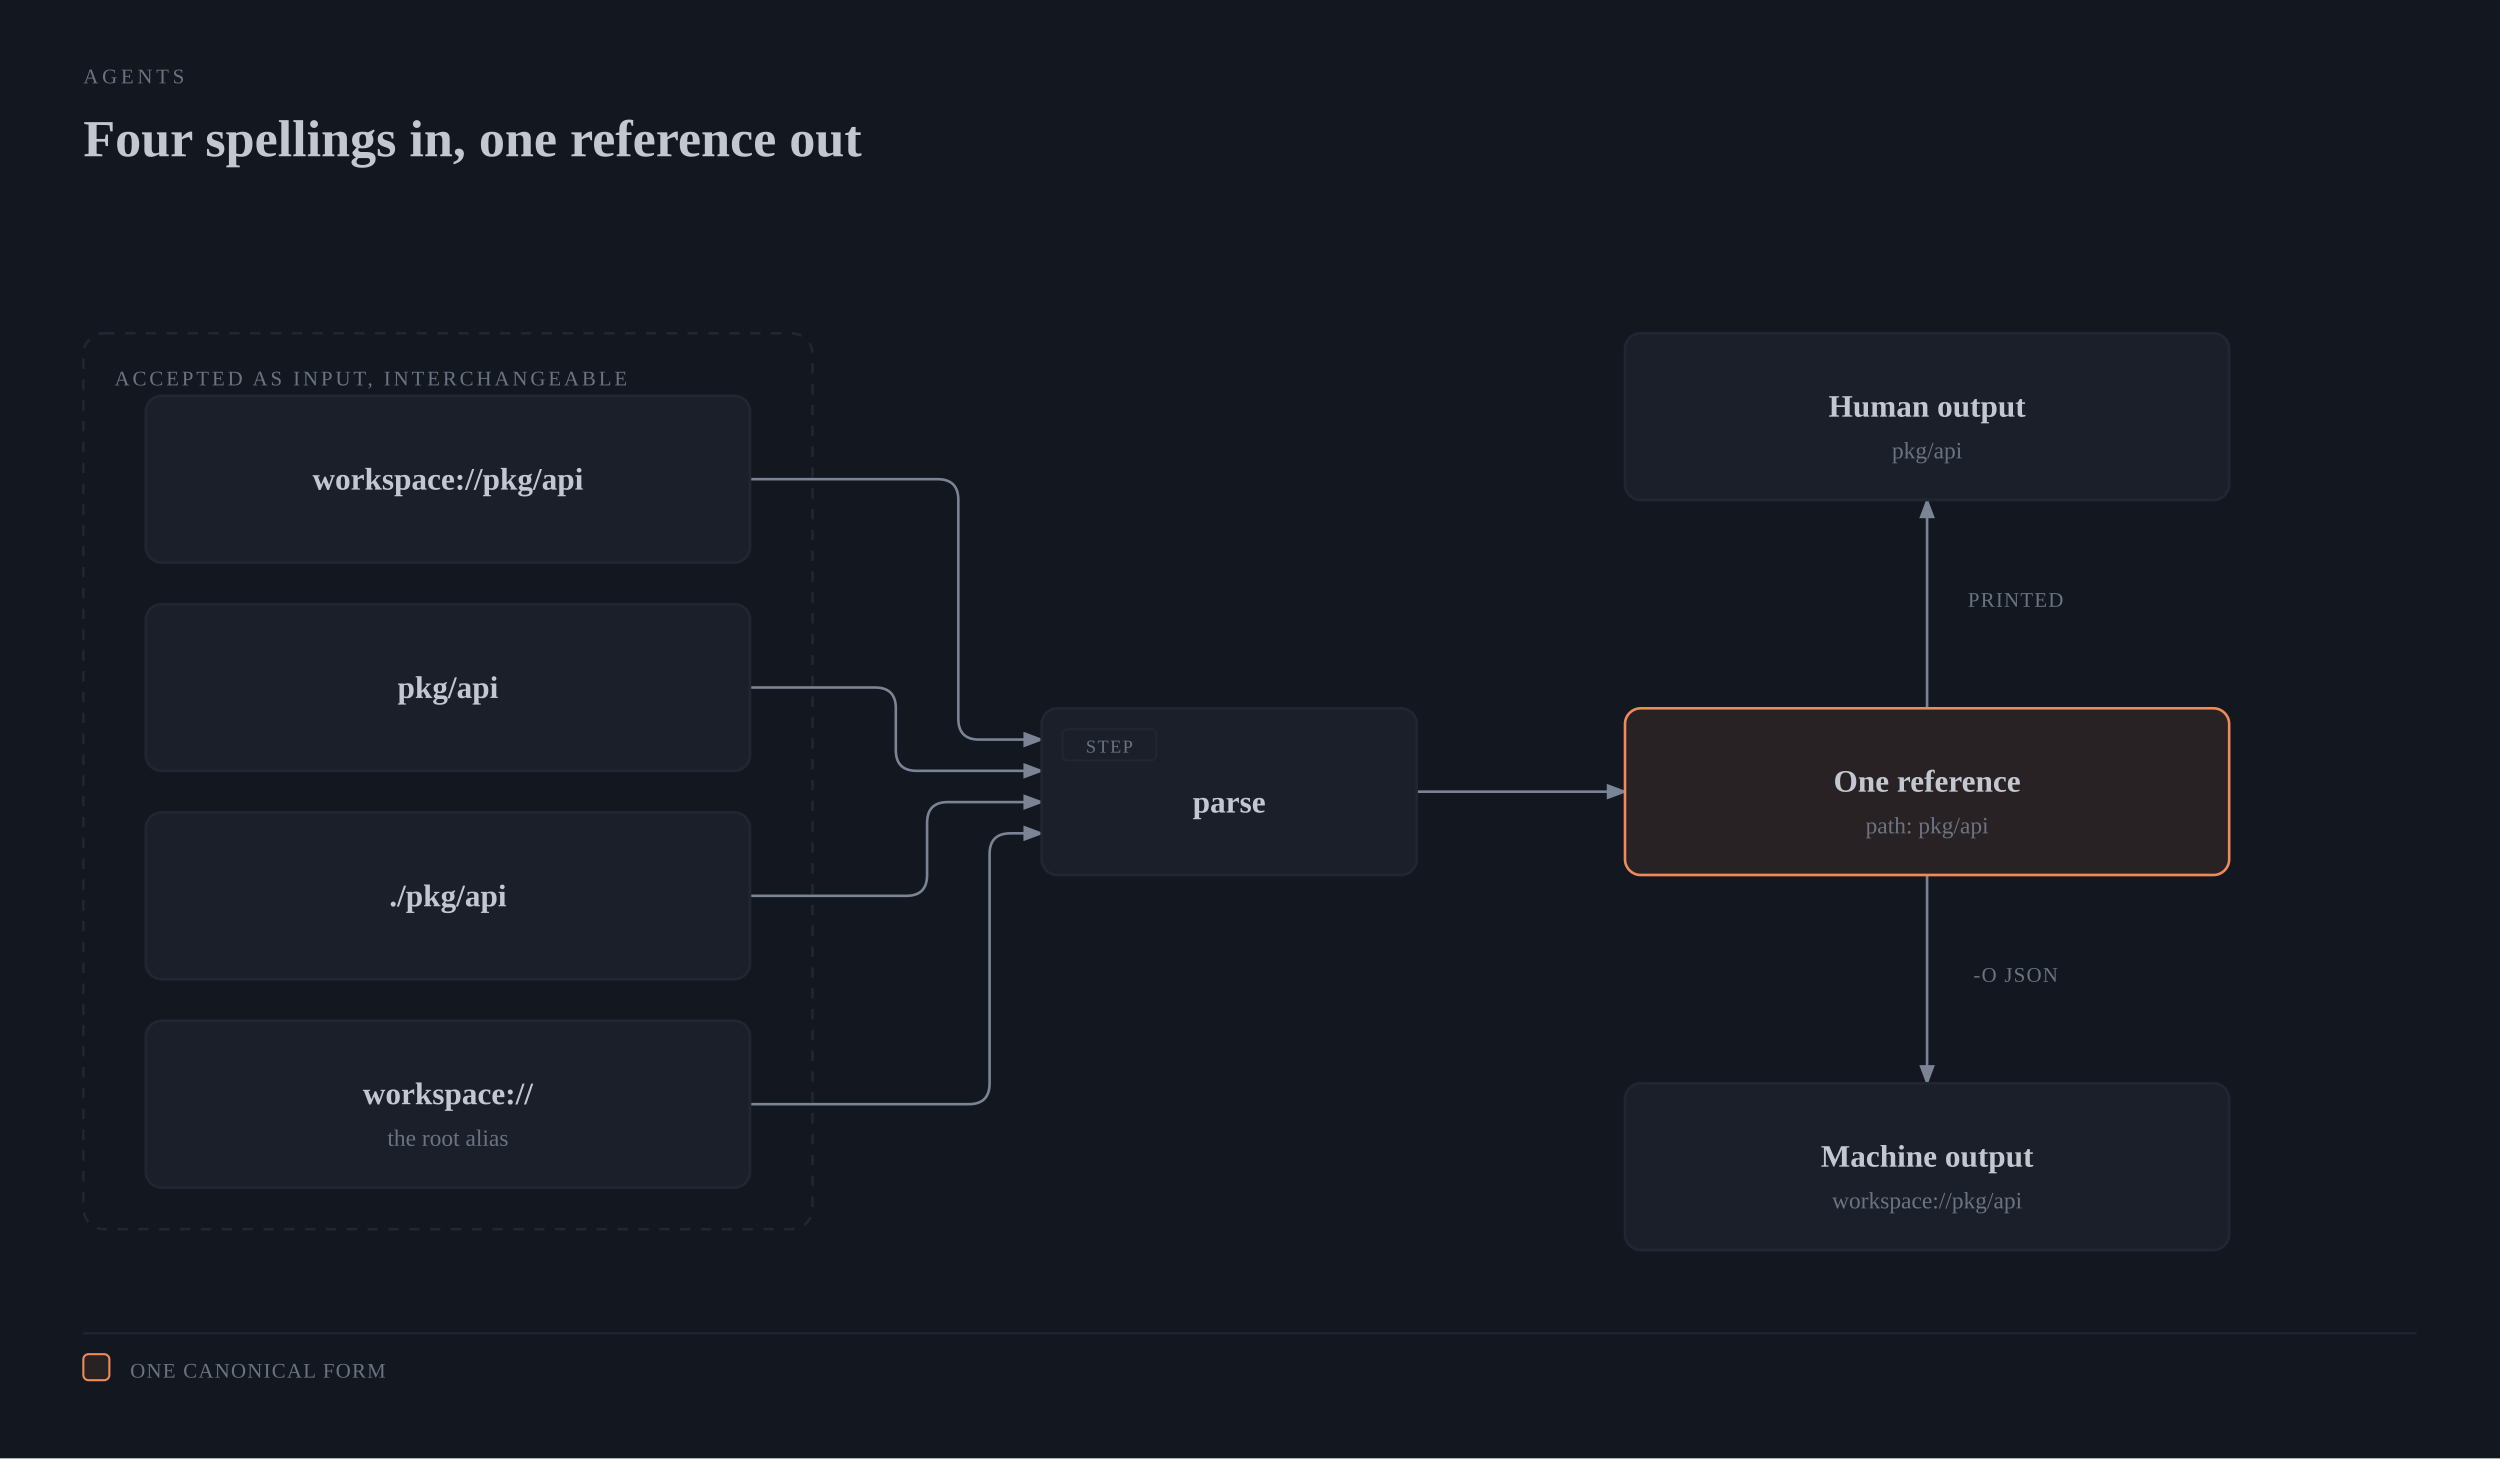
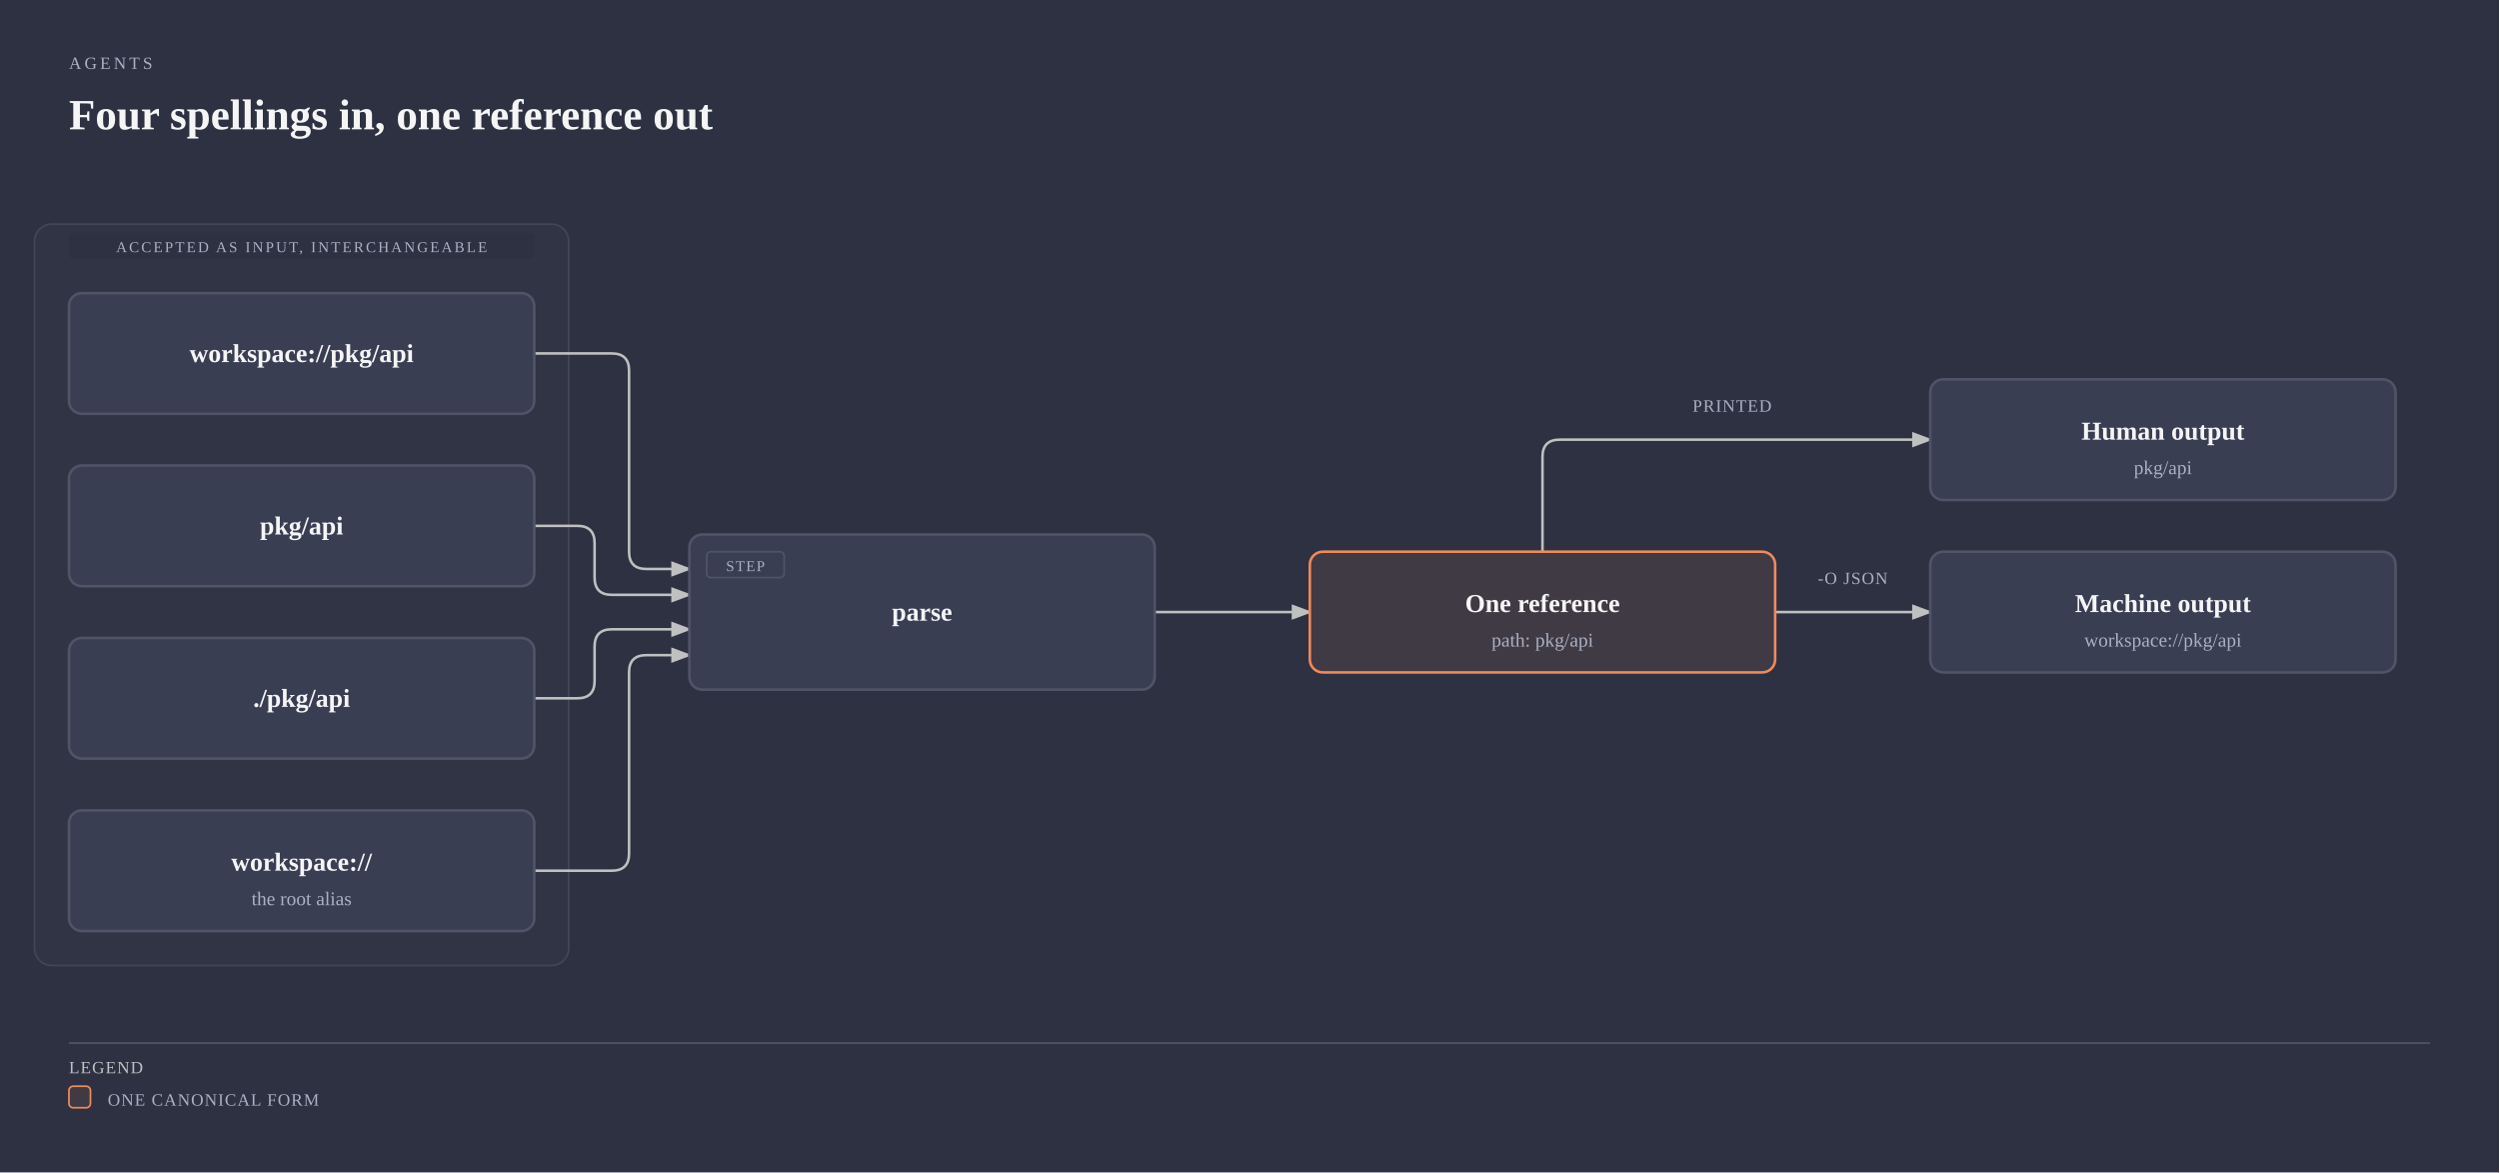
- <svg xmlns="http://www.w3.org/2000/svg" viewBox="0 0 960 560" width="960" height="560" role="img" aria-labelledby="project-reference-title project-reference-desc" class="magus-diagram">
+ <svg xmlns="http://www.w3.org/2000/svg" viewBox="0 0 1160 544" width="1160" height="544" role="img" aria-labelledby="project-reference-title project-reference-desc" class="magus-diagram">
  <defs>
    <marker id="project-reference-arrow-default" markerWidth="8" markerHeight="6" refX="7" refY="3" orient="auto">
-       <polygon points="0 0, 8 3, 0 6" fill="#7b8495" />
+       <polygon points="0 0, 8 3, 0 6" fill="#bfc0c0" />
    </marker>
    <marker id="project-reference-arrow-accent" markerWidth="8" markerHeight="6" refX="7" refY="3" orient="auto">
      <polygon points="0 0, 8 3, 0 6" fill="#f08a59" />
    </marker>
    <marker id="project-reference-arrow-link" markerWidth="8" markerHeight="6" refX="7" refY="3" orient="auto">
      <polygon points="0 0, 8 3, 0 6" fill="#6a95d8" />
    </marker>
  </defs>
-   <rect width="100%" height="100%" fill="#13171f" />
-   <text x="32" y="32" fill="#6b7383" font-size="8" font-family="var(--pico-font-family-monospace, monospace)" style="font-variant-ligatures:none" letter-spacing="0.18em">AGENTS</text>
-   <text x="32" y="60" fill="#c2c7d0" font-size="20" font-weight="600" font-family="var(--pico-font-family, sans-serif)">Four spellings in, one reference out</text>
+   <rect width="100%" height="100%" fill="#2d3142" />
+   <text x="32" y="32" fill="#a9b1c2" font-size="8" font-family="var(--pico-font-family-monospace, monospace)" style="font-variant-ligatures:none" letter-spacing="0.18em">AGENTS</text>
+   <text x="32" y="60" fill="#f5f5f5" font-size="20" font-weight="600" font-family="var(--pico-font-family, sans-serif)">Four spellings in, one reference out</text>
  <g transform="translate(0,40)">
-     <rect x="32" y="88" width="280" height="344" rx="8" fill="none" stroke="#202632" stroke-width="1" stroke-dasharray="4,4" />
-     <text x="44" y="108" fill="#6b7383" font-size="8" font-family="var(--pico-font-family-monospace, monospace)" style="font-variant-ligatures:none" letter-spacing="0.14em">ACCEPTED AS INPUT, INTERCHANGEABLE</text>
-     <path d="M 288 224 L 336 224 Q 344 224 344 232 L 344 248 Q 344 256 352 256 L 400 256" fill="none" stroke="#7b8495" stroke-width="1" marker-end="url(#project-reference-arrow-default)" />
-     <path d="M 288 304 L 348 304 Q 356 304 356 296 L 356 276 Q 356 268 364 268 L 400 268" fill="none" stroke="#7b8495" stroke-width="1" marker-end="url(#project-reference-arrow-default)" />
-     <path d="M 288 144 L 360 144 Q 368 144 368 152 L 368 236 Q 368 244 376 244 L 400 244" fill="none" stroke="#7b8495" stroke-width="1" marker-end="url(#project-reference-arrow-default)" />
-     <path d="M 288 384 L 372 384 Q 380 384 380 376 L 380 288 Q 380 280 388 280 L 400 280" fill="none" stroke="#7b8495" stroke-width="1" marker-end="url(#project-reference-arrow-default)" />
-     <path d="M 544 264 L 624 264" fill="none" stroke="#7b8495" stroke-width="1" marker-end="url(#project-reference-arrow-default)" />
-     <path d="M 740 232 L 740 152" fill="none" stroke="#7b8495" stroke-width="1" marker-end="url(#project-reference-arrow-default)" />
-     <path d="M 740 296 L 740 376" fill="none" stroke="#7b8495" stroke-width="1" marker-end="url(#project-reference-arrow-default)" />
-     <rect x="752" y="184" width="44" height="12" rx="2" fill="#13171f" />
-     <text x="774" y="193" fill="#6b7383" font-size="8" font-family="var(--pico-font-family-monospace, monospace)" style="font-variant-ligatures:none" text-anchor="middle" letter-spacing="0.06em">PRINTED</text>
-     <rect x="752" y="328" width="44" height="12" rx="2" fill="#13171f" />
-     <text x="774" y="337" fill="#6b7383" font-size="8" font-family="var(--pico-font-family-monospace, monospace)" style="font-variant-ligatures:none" text-anchor="middle" letter-spacing="0.06em">-O JSON</text>
-     <rect x="56" y="112" width="232" height="64" rx="6" fill="#13171f" />
-     <rect x="56" y="112" width="232" height="64" rx="6" fill="#1b1f29" stroke="#202632" stroke-width="1" />
-     <text x="172" y="148" fill="#c2c7d0" font-size="12" font-weight="600" font-family="var(--pico-font-family, sans-serif)" text-anchor="middle">workspace://pkg/api</text>
-     <rect x="56" y="192" width="232" height="64" rx="6" fill="#13171f" />
-     <rect x="56" y="192" width="232" height="64" rx="6" fill="#1b1f29" stroke="#202632" stroke-width="1" />
-     <text x="172" y="228" fill="#c2c7d0" font-size="12" font-weight="600" font-family="var(--pico-font-family, sans-serif)" text-anchor="middle">pkg/api</text>
-     <rect x="56" y="272" width="232" height="64" rx="6" fill="#13171f" />
-     <rect x="56" y="272" width="232" height="64" rx="6" fill="#1b1f29" stroke="#202632" stroke-width="1" />
-     <text x="172" y="308" fill="#c2c7d0" font-size="12" font-weight="600" font-family="var(--pico-font-family, sans-serif)" text-anchor="middle">./pkg/api</text>
-     <rect x="56" y="352" width="232" height="64" rx="6" fill="#13171f" />
-     <rect x="56" y="352" width="232" height="64" rx="6" fill="#1b1f29" stroke="#202632" stroke-width="1" />
-     <text x="172" y="384" fill="#c2c7d0" font-size="12" font-weight="600" font-family="var(--pico-font-family, sans-serif)" text-anchor="middle">workspace://</text>
-     <text x="172" y="400" fill="#6b7383" font-size="9" font-family="var(--pico-font-family-monospace, monospace)" style="font-variant-ligatures:none" text-anchor="middle">the root alias</text>
-     <rect x="400" y="232" width="144" height="64" rx="6" fill="#13171f" />
-     <rect x="400" y="232" width="144" height="64" rx="6" fill="#1b1f29" stroke="#202632" stroke-width="1" />
-     <rect x="408" y="240" width="36" height="12" rx="2" fill="none" stroke="#202632" stroke-width="0.8" />
-     <text x="426" y="249" fill="#6b7383" font-size="7" font-family="var(--pico-font-family-monospace, monospace)" style="font-variant-ligatures:none" text-anchor="middle" letter-spacing="0.08em">STEP</text>
-     <text x="472" y="272" fill="#c2c7d0" font-size="12" font-weight="600" font-family="var(--pico-font-family, sans-serif)" text-anchor="middle">parse</text>
-     <rect x="624" y="232" width="232" height="64" rx="6" fill="#13171f" />
-     <rect x="624" y="232" width="232" height="64" rx="6" fill="rgba(240,138,89,0.10)" stroke="#f08a59" stroke-width="1" />
-     <text x="740" y="264" fill="#c2c7d0" font-size="12" font-weight="600" font-family="var(--pico-font-family, sans-serif)" text-anchor="middle">One reference</text>
-     <text x="740" y="280" fill="#6b7383" font-size="9" font-family="var(--pico-font-family-monospace, monospace)" style="font-variant-ligatures:none" text-anchor="middle">path: pkg/api</text>
-     <rect x="624" y="88" width="232" height="64" rx="6" fill="#13171f" />
-     <rect x="624" y="88" width="232" height="64" rx="6" fill="#1b1f29" stroke="#202632" stroke-width="1" />
-     <text x="740" y="120" fill="#c2c7d0" font-size="12" font-weight="600" font-family="var(--pico-font-family, sans-serif)" text-anchor="middle">Human output</text>
-     <text x="740" y="136" fill="#6b7383" font-size="9" font-family="var(--pico-font-family-monospace, monospace)" style="font-variant-ligatures:none" text-anchor="middle">pkg/api</text>
-     <rect x="624" y="376" width="232" height="64" rx="6" fill="#13171f" />
-     <rect x="624" y="376" width="232" height="64" rx="6" fill="#1b1f29" stroke="#202632" stroke-width="1" />
-     <text x="740" y="408" fill="#c2c7d0" font-size="12" font-weight="600" font-family="var(--pico-font-family, sans-serif)" text-anchor="middle">Machine output</text>
-     <text x="740" y="424" fill="#6b7383" font-size="9" font-family="var(--pico-font-family-monospace, monospace)" style="font-variant-ligatures:none" text-anchor="middle">workspace://pkg/api</text>
-     <line x1="32" y1="472" x2="928" y2="472" stroke="#202632" stroke-width="0.8" />
-     <rect x="32" y="480" width="10" height="10" rx="2" fill="rgba(240,138,89,0.10)" stroke="#f08a59" stroke-width="0.8" />
-     <text x="50" y="489" fill="#6b7383" font-size="8" font-family="var(--pico-font-family-monospace, monospace)" style="font-variant-ligatures:none" letter-spacing="0.06em">ONE CANONICAL FORM</text>
+     <rect x="16" y="64" width="248" height="344" rx="8" fill="#f5f5f5" fill-opacity="0.02" stroke="#f5f5f5" stroke-opacity="0.1" stroke-width="0.8" />
+     <rect x="32" y="68" width="216" height="12" rx="2" fill="#2d3142" />
+     <text x="140" y="77" fill="#a9b1c2" font-size="7" font-family="var(--pico-font-family-monospace, monospace)" style="font-variant-ligatures:none" text-anchor="middle" letter-spacing="0.14em">ACCEPTED AS INPUT, INTERCHANGEABLE</text>
+     <path data-edge="external:workspace://pkg/api-&gt;external:parse" id="project-reference-edge-external_3aworkspace_3a_2f_2fpkg_2fapi-external_3aparse" d="M 248 124 L 284 124 Q 292 124 292 132 L 292 216 Q 292 224 300 224 L 320 224" fill="none" stroke="#bfc0c0" stroke-width="1.2" marker-end="url(#project-reference-arrow-default)" />
+     <path data-edge="external:pkg/api-&gt;external:parse" id="project-reference-edge-external_3apkg_2fapi-external_3aparse" d="M 248 204 L 268 204 Q 276 204 276 212 L 276 228 Q 276 236 284 236 L 320 236" fill="none" stroke="#bfc0c0" stroke-width="1.2" marker-end="url(#project-reference-arrow-default)" />
+     <path data-edge="external:./pkg/api-&gt;external:parse" id="project-reference-edge-external_3a_2e_2fpkg_2fapi-external_3aparse" d="M 248 284 L 268 284 Q 276 284 276 276 L 276 260 Q 276 252 284 252 L 320 252" fill="none" stroke="#bfc0c0" stroke-width="1.2" marker-end="url(#project-reference-arrow-default)" />
+     <path data-edge="external:workspace://-&gt;external:parse" id="project-reference-edge-external_3aworkspace_3a_2f_2f-external_3aparse" d="M 248 364 L 284 364 Q 292 364 292 356 L 292 272 Q 292 264 300 264 L 320 264" fill="none" stroke="#bfc0c0" stroke-width="1.2" marker-end="url(#project-reference-arrow-default)" />
+     <path data-edge="external:parse-&gt;external:One reference" id="project-reference-edge-external_3aparse-external_3aOne_20reference" d="M 536 244 L 608 244" fill="none" stroke="#bfc0c0" stroke-width="1.2" marker-end="url(#project-reference-arrow-default)" />
+     <path data-edge="external:One reference-&gt;external:Human output" id="project-reference-edge-external_3aOne_20reference-external_3aHuman_20output" d="M 716 216 L 716 172 Q 716 164 724 164 L 896 164" fill="none" stroke="#bfc0c0" stroke-width="1.2" marker-end="url(#project-reference-arrow-default)" />
+     <path data-edge="external:One reference-&gt;external:Machine output" id="project-reference-edge-external_3aOne_20reference-external_3aMachine_20output" d="M 824 244 L 896 244" fill="none" stroke="#bfc0c0" stroke-width="1.2" marker-end="url(#project-reference-arrow-default)" />
+     <rect x="782" y="142" width="44" height="12" rx="2" fill="#2d3142" />
+     <text x="804" y="151" fill="#a9b1c2" font-size="8" font-family="var(--pico-font-family-monospace, monospace)" style="font-variant-ligatures:none" text-anchor="middle" letter-spacing="0.06em">PRINTED</text>
+     <rect x="838" y="222" width="44" height="12" rx="2" fill="#2d3142" />
+     <text x="860" y="231" fill="#a9b1c2" font-size="8" font-family="var(--pico-font-family-monospace, monospace)" style="font-variant-ligatures:none" text-anchor="middle" letter-spacing="0.06em">-O JSON</text>
+     <g data-node="external:workspace://pkg/api">
+       <rect x="32" y="96" width="216" height="56" rx="6" fill="#2d3142" />
+       <rect x="32" y="96" width="216" height="56" rx="6" fill="#393e53" stroke="#505466" stroke-width="1.2" />
+       <text x="140" y="128" fill="#f5f5f5" font-size="12" font-weight="600" font-family="var(--pico-font-family, sans-serif)" text-anchor="middle">workspace://pkg/api</text>
+     </g>
+     <g data-node="external:pkg/api">
+       <rect x="32" y="176" width="216" height="56" rx="6" fill="#2d3142" />
+       <rect x="32" y="176" width="216" height="56" rx="6" fill="#393e53" stroke="#505466" stroke-width="1.2" />
+       <text x="140" y="208" fill="#f5f5f5" font-size="12" font-weight="600" font-family="var(--pico-font-family, sans-serif)" text-anchor="middle">pkg/api</text>
+     </g>
+     <g data-node="external:./pkg/api">
+       <rect x="32" y="256" width="216" height="56" rx="6" fill="#2d3142" />
+       <rect x="32" y="256" width="216" height="56" rx="6" fill="#393e53" stroke="#505466" stroke-width="1.2" />
+       <text x="140" y="288" fill="#f5f5f5" font-size="12" font-weight="600" font-family="var(--pico-font-family, sans-serif)" text-anchor="middle">./pkg/api</text>
+     </g>
+     <g data-node="external:workspace://">
+       <rect x="32" y="336" width="216" height="56" rx="6" fill="#2d3142" />
+       <rect x="32" y="336" width="216" height="56" rx="6" fill="#393e53" stroke="#505466" stroke-width="1.2" />
+       <text x="140" y="364" fill="#f5f5f5" font-size="12" font-weight="600" font-family="var(--pico-font-family, sans-serif)" text-anchor="middle">workspace://</text>
+       <text x="140" y="380" fill="#a9b1c2" font-size="9" font-family="var(--pico-font-family-monospace, monospace)" style="font-variant-ligatures:none" text-anchor="middle">the root alias</text>
+     </g>
+     <g data-node="external:parse">
+       <rect x="320" y="208" width="216" height="72" rx="6" fill="#2d3142" />
+       <rect x="320" y="208" width="216" height="72" rx="6" fill="#393e53" stroke="#505466" stroke-width="1.2" />
+       <rect x="328" y="216" width="36" height="12" rx="2" fill="none" stroke="#505466" stroke-width="0.8" />
+       <text x="346" y="225" fill="#a9b1c2" font-size="7" font-family="var(--pico-font-family-monospace, monospace)" style="font-variant-ligatures:none" text-anchor="middle" letter-spacing="0.08em">STEP</text>
+       <text x="428" y="248" fill="#f5f5f5" font-size="12" font-weight="600" font-family="var(--pico-font-family, sans-serif)" text-anchor="middle">parse</text>
+     </g>
+     <g data-node="external:One reference">
+       <rect x="608" y="216" width="216" height="56" rx="6" fill="#2d3142" />
+       <rect x="608" y="216" width="216" height="56" rx="6" fill="#403a44" stroke="#f08a59" stroke-width="1.2" />
+       <text x="716" y="244" fill="#f5f5f5" font-size="12" font-weight="600" font-family="var(--pico-font-family, sans-serif)" text-anchor="middle">One reference</text>
+       <text x="716" y="260" fill="#a9b1c2" font-size="9" font-family="var(--pico-font-family-monospace, monospace)" style="font-variant-ligatures:none" text-anchor="middle">path: pkg/api</text>
+     </g>
+     <g data-node="external:Human output">
+       <rect x="896" y="136" width="216" height="56" rx="6" fill="#2d3142" />
+       <rect x="896" y="136" width="216" height="56" rx="6" fill="#393e53" stroke="#505466" stroke-width="1.2" />
+       <text x="1004" y="164" fill="#f5f5f5" font-size="12" font-weight="600" font-family="var(--pico-font-family, sans-serif)" text-anchor="middle">Human output</text>
+       <text x="1004" y="180" fill="#a9b1c2" font-size="9" font-family="var(--pico-font-family-monospace, monospace)" style="font-variant-ligatures:none" text-anchor="middle">pkg/api</text>
+     </g>
+     <g data-node="external:Machine output">
+       <rect x="896" y="216" width="216" height="56" rx="6" fill="#2d3142" />
+       <rect x="896" y="216" width="216" height="56" rx="6" fill="#393e53" stroke="#505466" stroke-width="1.2" />
+       <text x="1004" y="244" fill="#f5f5f5" font-size="12" font-weight="600" font-family="var(--pico-font-family, sans-serif)" text-anchor="middle">Machine output</text>
+       <text x="1004" y="260" fill="#a9b1c2" font-size="9" font-family="var(--pico-font-family-monospace, monospace)" style="font-variant-ligatures:none" text-anchor="middle">workspace://pkg/api</text>
+     </g>
+     <line x1="32" y1="444" x2="1128" y2="444" stroke="#505466" stroke-width="0.8" />
+     <text x="32" y="458" fill="#bfc0c0" font-size="8" font-family="var(--pico-font-family-monospace, monospace)" style="font-variant-ligatures:none" letter-spacing="0.06em">LEGEND</text>
+     <rect x="32" y="464" width="10" height="10" rx="2" fill="#403a44" stroke="#f08a59" stroke-width="0.8" />
+     <text x="50" y="473" fill="#a9b1c2" font-size="8" font-family="var(--pico-font-family-monospace, monospace)" style="font-variant-ligatures:none" letter-spacing="0.06em">ONE CANONICAL FORM</text>
  </g>
</svg>
